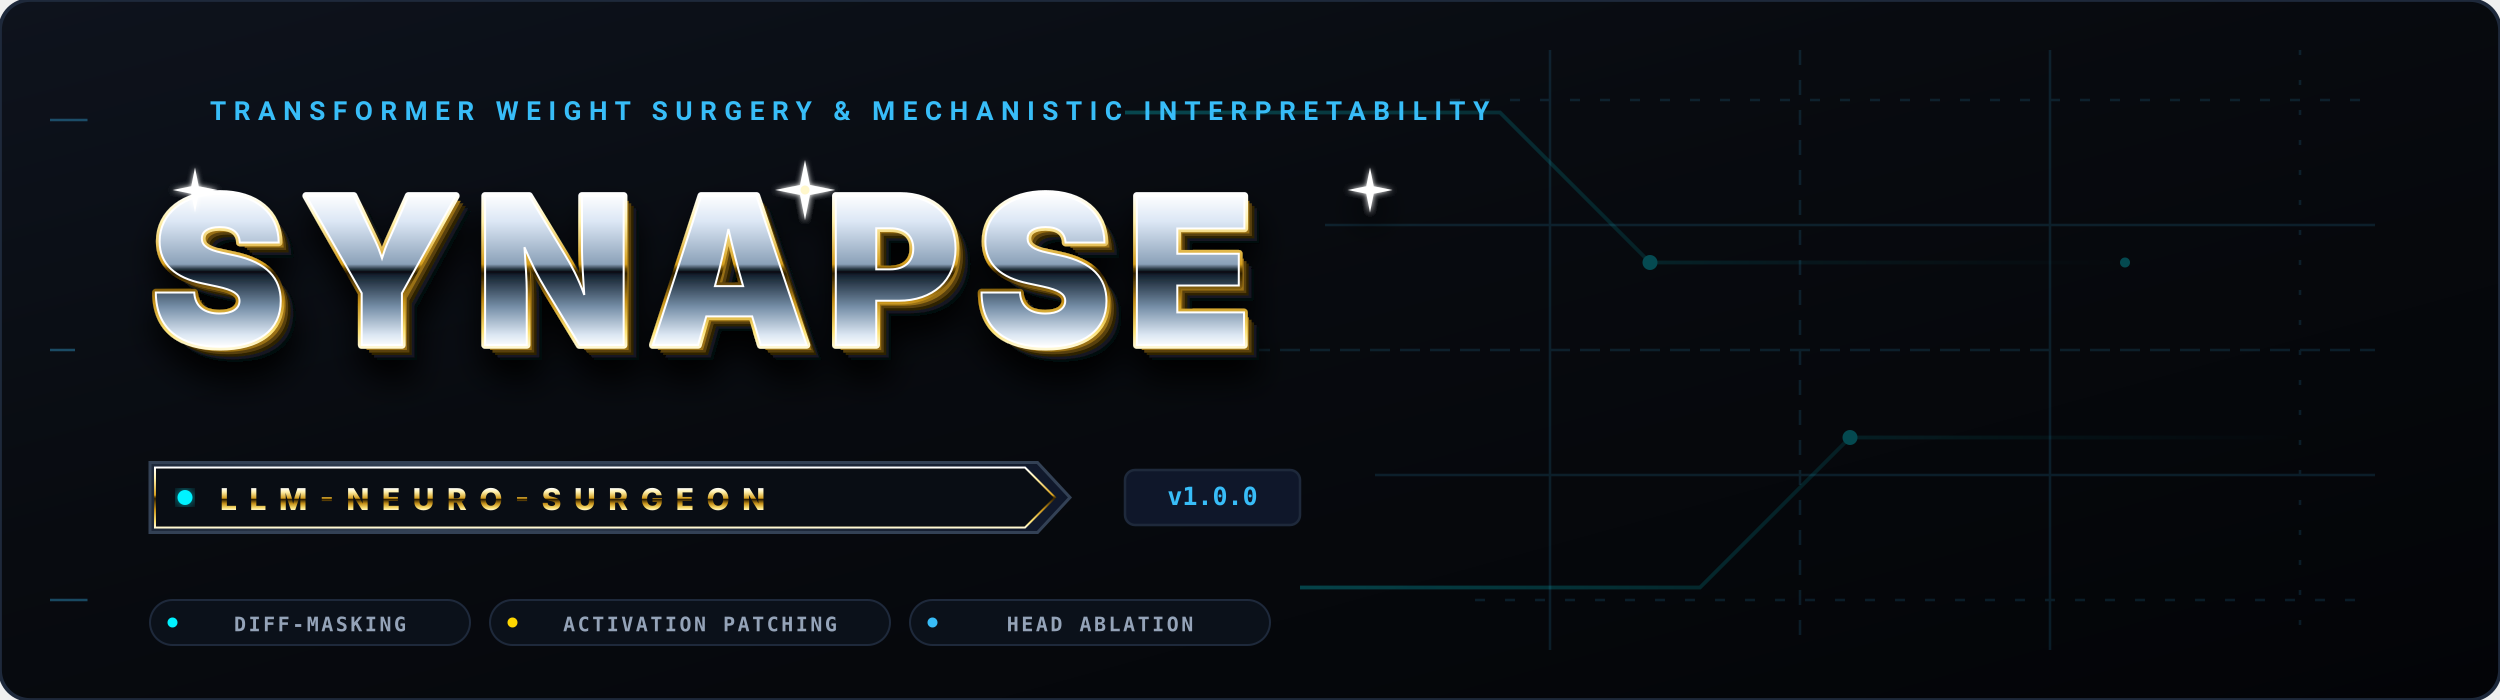
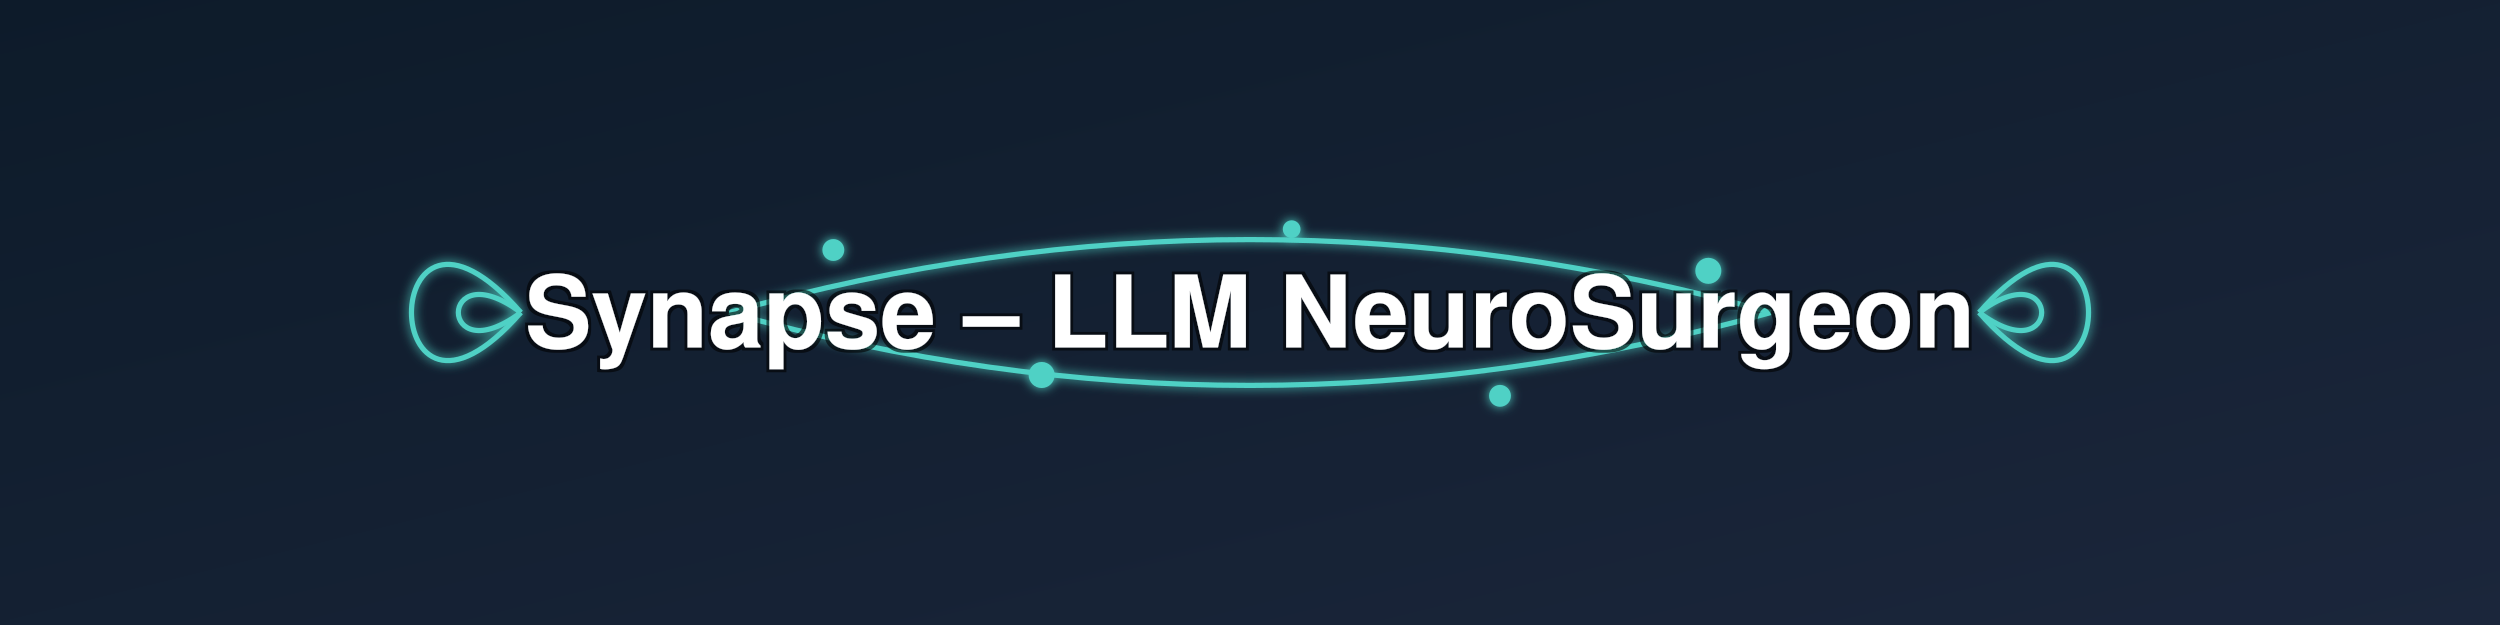
- <svg xmlns="http://www.w3.org/2000/svg" viewBox="0 0 1000 280" width="100%" height="100%">
+ <svg xmlns="http://www.w3.org/2000/svg" width="1200" height="300" viewBox="0 0 1200 300" preserveAspectRatio="xMidYMid slice" role="img" aria-labelledby="title desc">
  <defs>
    <linearGradient id="bgGrad" x1="0%" y1="0%" x2="100%" y2="100%">
-       <stop offset="0%" stop-color="#0e131d" />
-       <stop offset="40%" stop-color="#080b10" />
-       <stop offset="100%" stop-color="#030407" />
+       <stop offset="0%" stop-color="#0d1b2a" />
+       <stop offset="100%" stop-color="#1b263b" />
    </linearGradient>
-     <linearGradient id="chromeHorizon" x1="0%" y1="0%" x2="0%" y2="100%">
-       <stop offset="0%" stop-color="#ffffff" />
-       <stop offset="18%" stop-color="#dce7f5" />
-       <stop offset="46%" stop-color="#8ba1b8" />
-       <stop offset="49%" stop-color="#2d3b48" />
-       <stop offset="51%" stop-color="#060b11" />
-       <stop offset="53%" stop-color="#14212e" />
-       <stop offset="74%" stop-color="#768fa8" />
-       <stop offset="92%" stop-color="#dbe6f2" />
-       <stop offset="100%" stop-color="#ffffff" />
-     </linearGradient>
-     <linearGradient id="goldHorizon" x1="0%" y1="0%" x2="0%" y2="100%">
-       <stop offset="0%" stop-color="#ffffff" />
-       <stop offset="18%" stop-color="#fff1ad" />
-       <stop offset="46%" stop-color="#d49e1e" />
-       <stop offset="49%" stop-color="#6e4c02" />
-       <stop offset="52%" stop-color="#332200" />
-       <stop offset="70%" stop-color="#c49018" />
-       <stop offset="90%" stop-color="#fce277" />
-       <stop offset="100%" stop-color="#fff8d4" />
-     </linearGradient>
-     <linearGradient id="titaniumPlate" x1="0%" y1="0%" x2="100%" y2="0%">
-       <stop offset="0%" stop-color="#1e293b" />
-       <stop offset="30%" stop-color="#334155" />
-       <stop offset="70%" stop-color="#1e293b" />
-       <stop offset="100%" stop-color="#0f172a" />
-     </linearGradient>
-     <linearGradient id="cyanBeam" x1="0%" y1="0%" x2="100%" y2="0%">
-       <stop offset="0%" stop-color="#00f2ff" stop-opacity="0.9" />
-       <stop offset="70%" stop-color="#00f2ff" stop-opacity="0.2" />
-       <stop offset="100%" stop-color="#00f2ff" stop-opacity="0" />
-     </linearGradient>
-     <filter id="textDepthShadow" x="-10%" y="-10%" width="130%" height="140%">
-       <feDropShadow dx="0" dy="8" stdDeviation="6" flood-color="#000000" flood-opacity="0.95" />
-     </filter>
-     <filter id="neonCyanGlow">
-       <feGaussianBlur stdDeviation="2.5" result="blur" />
+     <filter id="glow">
+       <feGaussianBlur stdDeviation="2.5" result="coloredBlur" />
      <feMerge>
-         <feMergeNode in="blur" />
+         <feMergeNode in="coloredBlur" />
        <feMergeNode in="SourceGraphic" />
      </feMerge>
    </filter>
-     <filter id="specularGlint">
-       <feGaussianBlur stdDeviation="1" result="blur" />
-       <feMerge>
-         <feMergeNode in="blur" />
-         <feMergeNode in="SourceGraphic" />
-       </feMerge>
+     <filter id="textOutline" x="-0.05" y="-0.05" width="1.1" height="1.1">
+       <feMorphology operator="dilate" radius="1" result="dilated" />
+       <feFlood flood-color="#000000" flood-opacity="0.6" result="color" />
+       <feComposite in="color" in2="dilated" operator="in" result="outline" />
+       <feComposite in="SourceGraphic" in2="outline" operator="over" />
    </filter>
  </defs>
-   <rect width="1000" height="280" rx="12" fill="url(#bgGrad)" stroke="#1e293b" stroke-width="1.5" />
-   <g opacity="0.13" stroke="#38bdf8" stroke-width="1">
-     <line x1="580" y1="40" x2="950" y2="40" stroke-dasharray="4 8" />
-     <line x1="530" y1="90" x2="950" y2="90" />
-     <line x1="500" y1="140" x2="950" y2="140" stroke-dasharray="8 4" />
-     <line x1="550" y1="190" x2="950" y2="190" />
-     <line x1="590" y1="240" x2="950" y2="240" stroke-dasharray="4 8" />
-     <line x1="620" y1="20" x2="620" y2="260" />
-     <line x1="720" y1="20" x2="720" y2="260" stroke-dasharray="6 6" />
-     <line x1="820" y1="20" x2="820" y2="260" />
-     <line x1="920" y1="20" x2="920" y2="260" stroke-dasharray="2 10" />
+   <rect width="1200" height="300" fill="url(#bgGrad)" />
+   <g stroke="#4fd1c5" stroke-width="2.5" fill="none" filter="url(#glow)">
+     <path d="M250,150              C180,70 180,230 250,150" />
+     <path d="M250,150              C210,120 210,180 250,150" />
+     <path d="M950,150              C1020,70 1020,230 950,150" />
+     <path d="M950,150              C990,120 990,180 950,150" />
+     <path d="M350,150 Q600,80 850,150" />
+     <path d="M350,150 Q600,220 850,150" />
+     <circle cx="400" cy="120" r="4" fill="#4fd1c5" />
+     <circle cx="500" cy="180" r="5" fill="#4fd1c5" />
+     <circle cx="620" cy="110" r="3" fill="#4fd1c5" />
+     <circle cx="720" cy="190" r="4" fill="#4fd1c5" />
+     <circle cx="820" cy="130" r="5" fill="#4fd1c5" />
  </g>
-   <g fill="none" opacity="0.28">
-     <path d="M 450,45 L 600,45 L 660,105 L 850,105" stroke="url(#cyanBeam)" stroke-width="1.5" />
-     <circle cx="660" cy="105" r="3" fill="#00f2ff" />
-     <circle cx="850" cy="105" r="2" fill="#00f2ff" />
-     <path d="M 520,235 L 680,235 L 740,175 L 920,175" stroke="url(#cyanBeam)" stroke-width="1.5" />
-     <circle cx="740" cy="175" r="3" fill="#00f2ff" />
-   </g>
-   <g transform="translate(60, 48)">
-     <line x1="0" y1="-4" x2="16" y2="-4" stroke="#00f2ff" stroke-width="2" filter="url(#neonCyanGlow)" />
-     <text x="24" y="0" font-family="-apple-system, BlinkMacSystemFont, 'Segoe UI', 'Roboto', 'Inter', monospace" font-size="10.5" font-weight="700" letter-spacing="3" fill="#38bdf8">
-       TRANSFORMER WEIGHT SURGERY &amp; MECHANISTIC INTERPRETABILITY
+   <g filter="url(#textOutline)">
+     <text x="50%" y="50%" dominant-baseline="middle" text-anchor="middle" font-family="'Helvetica Neue', Helvetica, Arial, sans-serif" font-size="48" font-weight="700" fill="#ffffff">
+       Synapse – LLM NeuroSurgeon
    </text>
  </g>
-   <g transform="translate(60, 138)" filter="url(#textDepthShadow)">
-     <text x="6" y="6" font-family="-apple-system, BlinkMacSystemFont, 'Segoe UI', 'Montserrat', 'Arial Black', sans-serif" font-size="82" font-weight="900" letter-spacing="6" fill="#05080c">SYNAPSE</text>
-     <text x="5" y="5" font-family="-apple-system, BlinkMacSystemFont, 'Segoe UI', 'Montserrat', 'Arial Black', sans-serif" font-size="82" font-weight="900" letter-spacing="6" fill="#131920">SYNAPSE</text>
-     <text x="4" y="4" font-family="-apple-system, BlinkMacSystemFont, 'Segoe UI', 'Montserrat', 'Arial Black', sans-serif" font-size="82" font-weight="900" letter-spacing="6" fill="#2d2105">SYNAPSE</text>
-     <text x="3" y="3" font-family="-apple-system, BlinkMacSystemFont, 'Segoe UI', 'Montserrat', 'Arial Black', sans-serif" font-size="82" font-weight="900" letter-spacing="6" fill="#594008">SYNAPSE</text>
-     <text x="2" y="2" font-family="-apple-system, BlinkMacSystemFont, 'Segoe UI', 'Montserrat', 'Arial Black', sans-serif" font-size="82" font-weight="900" letter-spacing="6" fill="#997014">SYNAPSE</text>
-     <text x="1" y="1" font-family="-apple-system, BlinkMacSystemFont, 'Segoe UI', 'Montserrat', 'Arial Black', sans-serif" font-size="82" font-weight="900" letter-spacing="6" fill="#d49e1e">SYNAPSE</text>
-     <text x="0" y="0" font-family="-apple-system, BlinkMacSystemFont, 'Segoe UI', 'Montserrat', 'Arial Black', sans-serif" font-size="82" font-weight="900" letter-spacing="6" fill="none" stroke="url(#goldHorizon)" stroke-width="3" stroke-linejoin="round">
-       SYNAPSE
-     </text>
-     <text x="0" y="0" font-family="-apple-system, BlinkMacSystemFont, 'Segoe UI', 'Montserrat', 'Arial Black', sans-serif" font-size="82" font-weight="900" letter-spacing="6" fill="url(#chromeHorizon)" stroke="#ffffff" stroke-width="0.8">
-       SYNAPSE
-     </text>
-     <g filter="url(#specularGlint)">
-       <g transform="translate(18, -62)">
-         <polygon points="0,-9 1.5,-1.5 9,0 1.5,1.5 0,9 -1.5,1.5 -9,0 -1.5,-1.5" fill="#ffffff" />
-       </g>
-       <g transform="translate(262, -62)">
-         <polygon points="0,-12 2,-2 12,0 2,2 0,12 -2,2 -12,0 -2,-2" fill="#ffffff" />
-         <circle cx="0" cy="0" r="1.8" fill="#fff7cc" />
-       </g>
-       <g transform="translate(488, -62)">
-         <polygon points="0,-9 1.5,-1.5 9,0 1.5,1.5 0,9 -1.5,1.5 -9,0 -1.5,-1.5" fill="#ffffff" />
-       </g>
-     </g>
-   </g>
-   <g transform="translate(60, 185)">
-     <polygon points="0,0 355,0 368,14 355,28 0,28" fill="url(#titaniumPlate)" stroke="#334155" stroke-width="1.2" />
-     <polygon points="2,2 350,2 362,14 350,26 2,26" fill="#090d14" stroke="url(#goldHorizon)" stroke-width="0.8" />
-     <circle cx="14" cy="14" r="3" fill="#00f2ff" filter="url(#neonCyanGlow)" />
-     <text x="28" y="19" font-family="-apple-system, BlinkMacSystemFont, 'Segoe UI', 'Montserrat', 'Arial Black', sans-serif" font-size="12" font-weight="800" letter-spacing="5" fill="url(#goldHorizon)">
-       LLM-NEURO-SURGEON
-     </text>
-     <g transform="translate(390, 0)">
-       <rect x="0" y="3" width="70" height="22" rx="4" fill="#0f172a" stroke="#1e293b" stroke-width="1" />
-       <text x="35" y="17" font-family="monospace" font-size="10" font-weight="700" fill="#38bdf8" text-anchor="middle">v1.0.0</text>
-     </g>
-   </g>
-   <g transform="translate(60, 240)">
-     <g transform="translate(0, 0)">
-       <rect width="128" height="18" rx="9" fill="#0b111a" stroke="#1e293b" stroke-width="0.8" />
-       <circle cx="9" cy="9" r="2" fill="#00f2ff" />
-       <text x="68" y="12.5" font-family="monospace" font-size="8" font-weight="700" letter-spacing="1" fill="#94a3b8" text-anchor="middle">DIFF-MASKING</text>
-     </g>
-     <g transform="translate(136, 0)">
-       <rect width="160" height="18" rx="9" fill="#0b111a" stroke="#1e293b" stroke-width="0.8" />
-       <circle cx="9" cy="9" r="2" fill="#ffd700" />
-       <text x="84" y="12.5" font-family="monospace" font-size="8" font-weight="700" letter-spacing="1" fill="#94a3b8" text-anchor="middle">ACTIVATION PATCHING</text>
-     </g>
-     <g transform="translate(304, 0)">
-       <rect width="144" height="18" rx="9" fill="#0b111a" stroke="#1e293b" stroke-width="0.8" />
-       <circle cx="9" cy="9" r="2" fill="#38bdf8" />
-       <text x="76" y="12.5" font-family="monospace" font-size="8" font-weight="700" letter-spacing="1" fill="#94a3b8" text-anchor="middle">HEAD ABLATION</text>
-     </g>
-   </g>
-   <g stroke="#38bdf8" stroke-width="1" opacity="0.35">
-     <line x1="20" y1="48" x2="35" y2="48" />
-     <line x1="20" y1="140" x2="30" y2="140" />
-     <line x1="20" y1="240" x2="35" y2="240" />
-   </g>
</svg>
